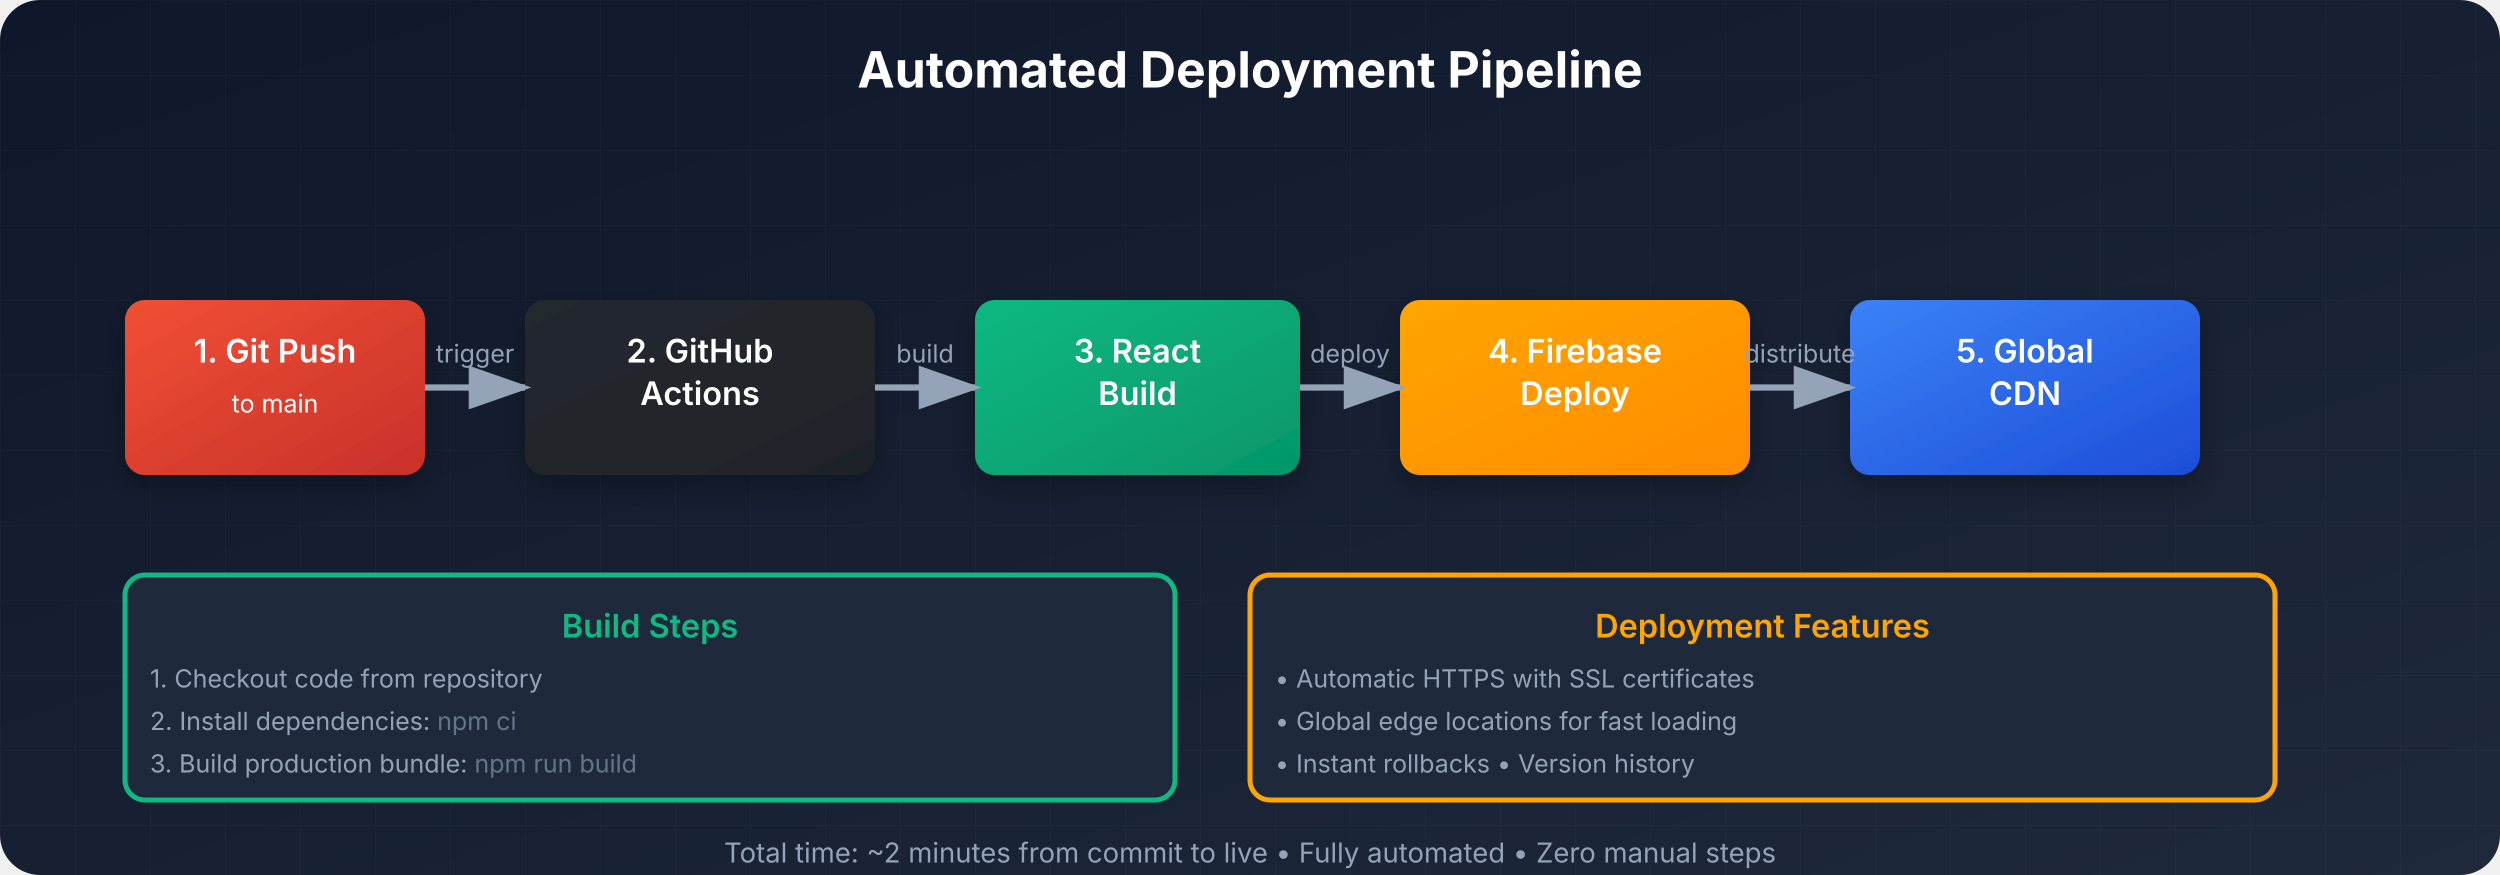
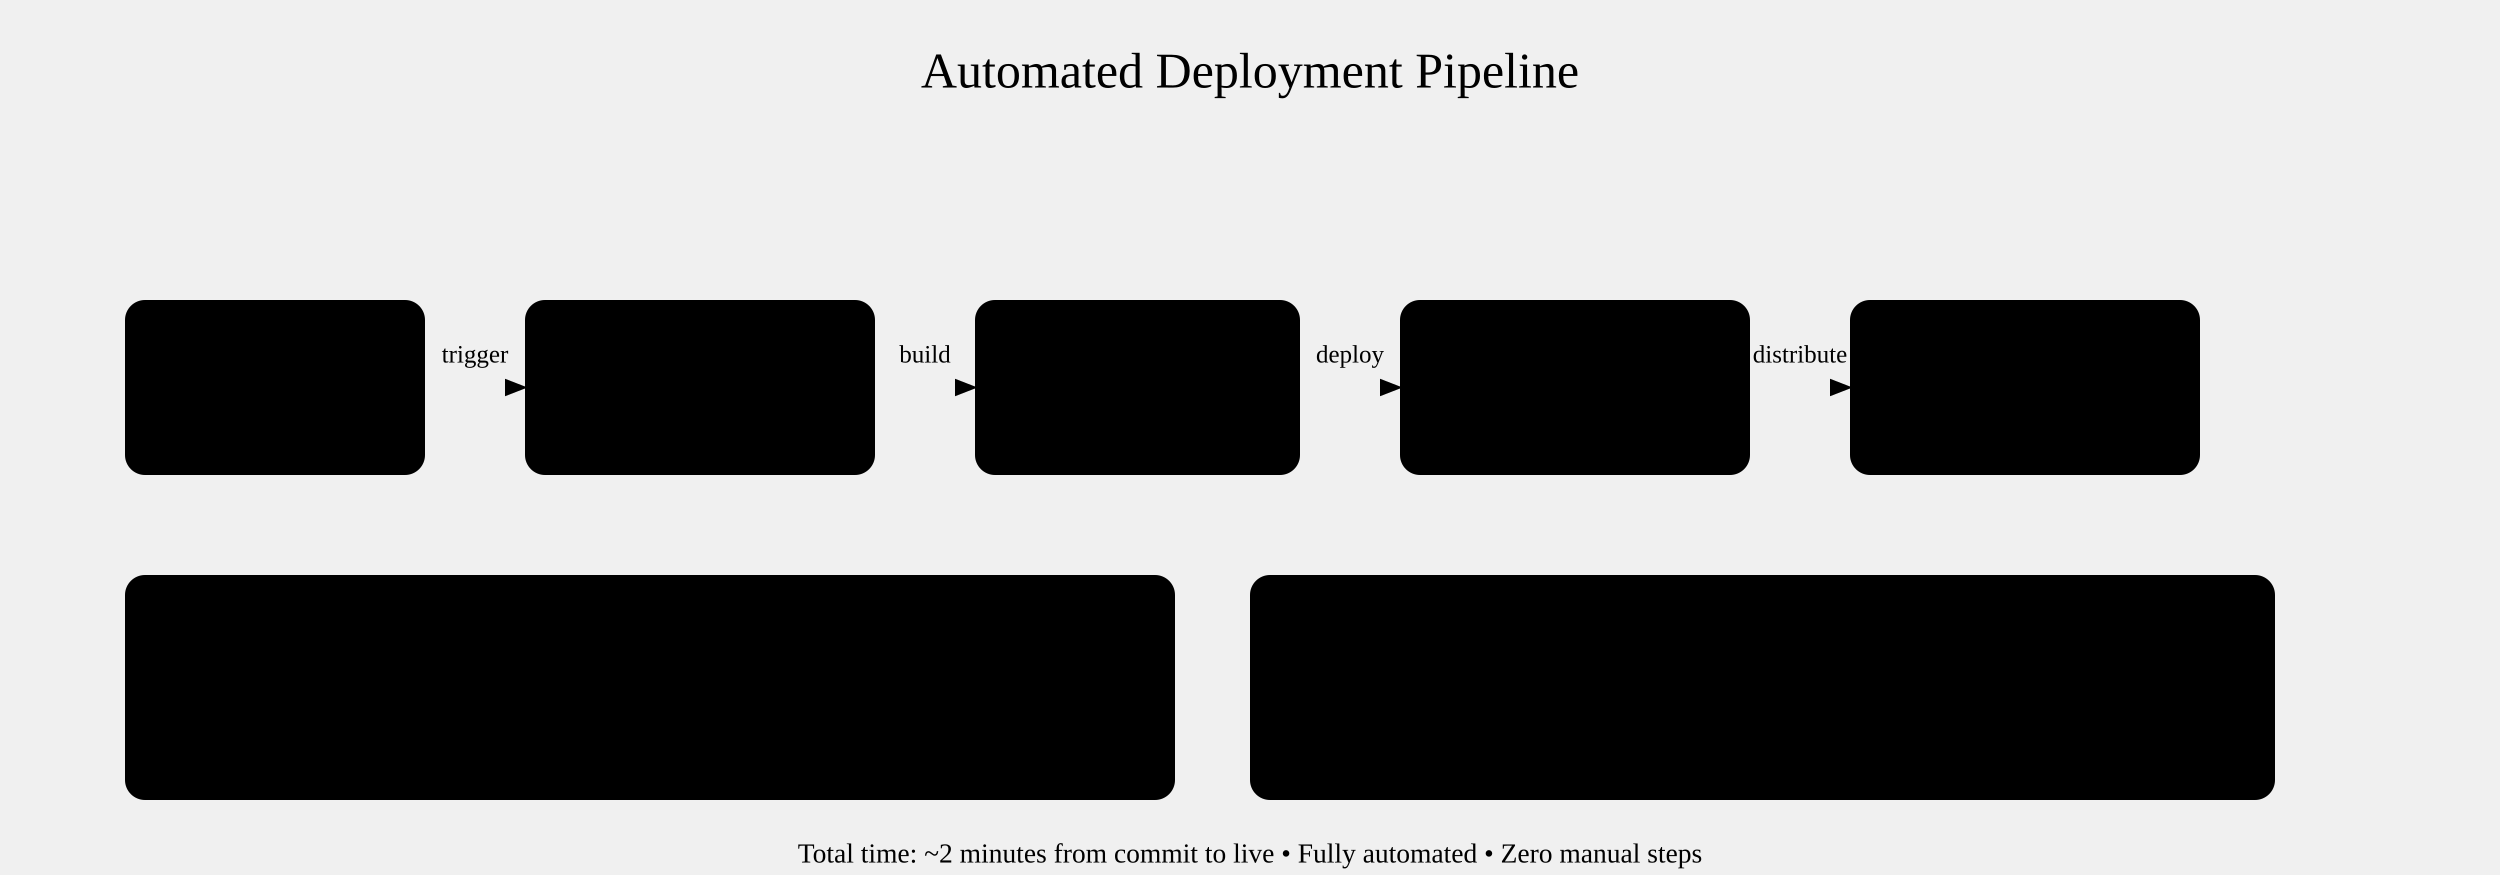
- <svg xmlns="http://www.w3.org/2000/svg" viewBox="0 0 1000 350" width="1000" height="350" style="font-family: system-ui, -apple-system, sans-serif;">
+ <svg xmlns="http://www.w3.org/2000/svg" viewBox="0 0 1000 350">
  <defs>
-     <linearGradient id="gitGrad" x1="0%" y1="0%" x2="100%" y2="100%">
-       <stop offset="0%" style="stop-color:#f05032" />
-       <stop offset="100%" style="stop-color:#c9302c" />
-     </linearGradient>
-     <linearGradient id="githubGrad" x1="0%" y1="0%" x2="100%" y2="100%">
-       <stop offset="0%" style="stop-color:#24292f" />
-       <stop offset="100%" style="stop-color:#1f2328" />
-     </linearGradient>
-     <linearGradient id="buildGrad" x1="0%" y1="0%" x2="100%" y2="100%">
-       <stop offset="0%" style="stop-color:#10b981" />
-       <stop offset="100%" style="stop-color:#059669" />
-     </linearGradient>
-     <linearGradient id="firebaseGrad" x1="0%" y1="0%" x2="100%" y2="100%">
-       <stop offset="0%" style="stop-color:#FFA500" />
-       <stop offset="100%" style="stop-color:#FF8C00" />
-     </linearGradient>
-     <linearGradient id="cdnGrad" x1="0%" y1="0%" x2="100%" y2="100%">
-       <stop offset="0%" style="stop-color:#3b82f6" />
-       <stop offset="100%" style="stop-color:#1d4ed8" />
-     </linearGradient>
-     <linearGradient id="bgGrad" x1="0%" y1="0%" x2="100%" y2="100%">
-       <stop offset="0%" style="stop-color:#0f172a" />
-       <stop offset="100%" style="stop-color:#1e293b" />
-     </linearGradient>
-     <filter id="shadow" x="-20%" y="-20%" width="140%" height="140%">
-       <feDropShadow dx="0" dy="4" stdDeviation="6" flood-color="#000" flood-opacity="0.3" />
-     </filter>
-     <marker id="arrow" markerWidth="10" markerHeight="7" refX="9" refY="3.5" orient="auto">
-       <polygon points="0 0, 10 3.5, 0 7" fill="#94a3b8" />
+     <marker id="arrow" markerWidth="9" markerHeight="7" refX="8" refY="3.5" orient="auto" markerUnits="userSpaceOnUse">
+       <polygon points="0 0, 9 3.5, 0 7" class="dg-arrowhead" />
+     </marker>
+     <marker id="arrow-accent" markerWidth="9" markerHeight="7" refX="8" refY="3.5" orient="auto" markerUnits="userSpaceOnUse">
+       <polygon points="0 0, 9 3.5, 0 7" class="dg-arrowhead dg-arrowhead--accent" />
    </marker>
  </defs>
-   <rect width="1000" height="350" rx="16" fill="url(#bgGrad)" />
-   <pattern id="grid" width="30" height="30" patternUnits="userSpaceOnUse">
-     <path d="M 30 0 L 0 0 0 30" fill="none" stroke="#ffffff" stroke-width="0.3" opacity="0.05" />
-   </pattern>
-   <rect width="1000" height="350" fill="url(#grid)" />
-   <text x="500" y="35" text-anchor="middle" fill="#ffffff" font-size="20" font-weight="700">Automated Deployment Pipeline</text>
-   <g filter="url(#shadow)">
-     <rect x="50" y="120" width="120" height="70" rx="8" fill="url(#gitGrad)" />
-     <text x="110" y="145" text-anchor="middle" fill="white" font-size="13" font-weight="600">1. Git Push</text>
-     <text x="110" y="165" text-anchor="middle" fill="white" font-size="10">to main</text>
+   <text x="500" y="35" text-anchor="middle" font-size="20" class="dg-heading">Automated Deployment Pipeline</text>
+   <g>
+     <rect x="50" y="120" width="120" height="70" rx="8" class="dg-node" />
+     <text x="110" y="145" text-anchor="middle" font-size="13" class="dg-title">1. Git Push</text>
+     <text x="110" y="165" text-anchor="middle" font-size="10" class="dg-sub">to main</text>
  </g>
-   <g filter="url(#shadow)">
-     <rect x="210" y="120" width="140" height="70" rx="8" fill="url(#githubGrad)" />
-     <text x="280" y="145" text-anchor="middle" fill="white" font-size="13" font-weight="600">2. GitHub</text>
-     <text x="280" y="162" text-anchor="middle" fill="white" font-size="13" font-weight="600">Actions</text>
+   <g>
+     <rect x="210" y="120" width="140" height="70" rx="8" class="dg-node" />
+     <text x="280" y="145" text-anchor="middle" font-size="13" class="dg-title">2. GitHub</text>
+     <text x="280" y="162" text-anchor="middle" font-size="13" class="dg-title">Actions</text>
  </g>
-   <g filter="url(#shadow)">
-     <rect x="390" y="120" width="130" height="70" rx="8" fill="url(#buildGrad)" />
-     <text x="455" y="145" text-anchor="middle" fill="white" font-size="13" font-weight="600">3. React</text>
-     <text x="455" y="162" text-anchor="middle" fill="white" font-size="13" font-weight="600">Build</text>
+   <g>
+     <rect x="390" y="120" width="130" height="70" rx="8" class="dg-node" />
+     <text x="455" y="145" text-anchor="middle" font-size="13" class="dg-title">3. React</text>
+     <text x="455" y="162" text-anchor="middle" font-size="13" class="dg-title">Build</text>
  </g>
-   <g filter="url(#shadow)">
-     <rect x="560" y="120" width="140" height="70" rx="8" fill="url(#firebaseGrad)" />
-     <text x="630" y="145" text-anchor="middle" fill="white" font-size="13" font-weight="600">4. Firebase</text>
-     <text x="630" y="162" text-anchor="middle" fill="white" font-size="13" font-weight="600">Deploy</text>
+   <g>
+     <rect x="560" y="120" width="140" height="70" rx="8" class="dg-node dg-node--accent" />
+     <text x="630" y="145" text-anchor="middle" font-size="13" class="dg-title dg-title--accent">4. Firebase</text>
+     <text x="630" y="162" text-anchor="middle" font-size="13" class="dg-title dg-title--accent">Deploy</text>
  </g>
-   <g filter="url(#shadow)">
-     <rect x="740" y="120" width="140" height="70" rx="8" fill="url(#cdnGrad)" />
-     <text x="810" y="145" text-anchor="middle" fill="white" font-size="13" font-weight="600">5. Global</text>
-     <text x="810" y="162" text-anchor="middle" fill="white" font-size="13" font-weight="600">CDN</text>
+   <g>
+     <rect x="740" y="120" width="140" height="70" rx="8" class="dg-node" />
+     <text x="810" y="145" text-anchor="middle" font-size="13" class="dg-title">5. Global</text>
+     <text x="810" y="162" text-anchor="middle" font-size="13" class="dg-title">CDN</text>
  </g>
-   <path d="M 170 155 L 210 155" stroke="#94a3b8" stroke-width="2.5" marker-end="url(#arrow)" />
-   <path d="M 350 155 L 390 155" stroke="#94a3b8" stroke-width="2.5" marker-end="url(#arrow)" />
-   <path d="M 520 155 L 560 155" stroke="#94a3b8" stroke-width="2.5" marker-end="url(#arrow)" />
-   <path d="M 700 155 L 740 155" stroke="#94a3b8" stroke-width="2.5" marker-end="url(#arrow)" />
-   <text x="190" y="145" text-anchor="middle" fill="#94a3b8" font-size="10">trigger</text>
-   <text x="370" y="145" text-anchor="middle" fill="#94a3b8" font-size="10">build</text>
-   <text x="540" y="145" text-anchor="middle" fill="#94a3b8" font-size="10">deploy</text>
-   <text x="720" y="145" text-anchor="middle" fill="#94a3b8" font-size="10">distribute</text>
-   <rect x="50" y="230" width="420" height="90" fill="#1e293b" stroke="#10b981" stroke-width="2" rx="8" />
-   <text x="260" y="255" text-anchor="middle" fill="#10b981" font-size="13" font-weight="600">Build Steps</text>
-   <text x="60" y="275" fill="#94a3b8" font-size="10">1. Checkout code from repository</text>
-   <text x="60" y="292" fill="#94a3b8" font-size="10">2. Install dependencies: <tspan fill="#64748b">npm ci</tspan>
+   <path d="M 170 155 L 210 155" marker-end="url(#arrow)" class="dg-edge" />
+   <path d="M 350 155 L 390 155" marker-end="url(#arrow)" class="dg-edge" />
+   <path d="M 520 155 L 560 155" marker-end="url(#arrow)" class="dg-edge" />
+   <path d="M 700 155 L 740 155" marker-end="url(#arrow)" class="dg-edge" />
+   <text x="190" y="145" text-anchor="middle" font-size="10" class="dg-label">trigger</text>
+   <text x="370" y="145" text-anchor="middle" font-size="10" class="dg-label">build</text>
+   <text x="540" y="145" text-anchor="middle" font-size="10" class="dg-label">deploy</text>
+   <text x="720" y="145" text-anchor="middle" font-size="10" class="dg-label">distribute</text>
+   <rect x="50" y="230" width="420" height="90" rx="8" class="dg-group" />
+   <text x="260" y="255" text-anchor="middle" font-size="13" class="dg-glabel">Build Steps</text>
+   <text x="60" y="275" font-size="10" class="dg-sub">1. Checkout code from repository</text>
+   <text x="60" y="292" font-size="10" class="dg-sub">2. Install dependencies: <tspan class="dg-code">npm ci</tspan>
  </text>
-   <text x="60" y="309" fill="#94a3b8" font-size="10">3. Build production bundle: <tspan fill="#64748b">npm run build</tspan>
+   <text x="60" y="309" font-size="10" class="dg-sub">3. Build production bundle: <tspan class="dg-code">npm run build</tspan>
  </text>
-   <rect x="500" y="230" width="410" height="90" fill="#1e293b" stroke="#FFA500" stroke-width="2" rx="8" />
-   <text x="705" y="255" text-anchor="middle" fill="#FFA500" font-size="13" font-weight="600">Deployment Features</text>
-   <text x="510" y="275" fill="#94a3b8" font-size="10">• Automatic HTTPS with SSL certificates</text>
-   <text x="510" y="292" fill="#94a3b8" font-size="10">• Global edge locations for fast loading</text>
-   <text x="510" y="309" fill="#94a3b8" font-size="10">• Instant rollbacks • Version history</text>
-   <text x="500" y="345" text-anchor="middle" fill="#94a3b8" font-size="11">Total time: ~2 minutes from commit to live • Fully automated • Zero manual steps</text>
+   <rect x="500" y="230" width="410" height="90" rx="8" class="dg-group" />
+   <text x="705" y="255" text-anchor="middle" font-size="13" class="dg-glabel">Deployment Features</text>
+   <text x="510" y="275" font-size="10" class="dg-sub">• Automatic HTTPS with SSL certificates</text>
+   <text x="510" y="292" font-size="10" class="dg-sub">• Global edge locations for fast loading</text>
+   <text x="510" y="309" font-size="10" class="dg-sub">• Instant rollbacks • Version history</text>
+   <text x="500" y="345" text-anchor="middle" font-size="11" class="dg-label">Total time: ~2 minutes from commit to live • Fully automated • Zero manual steps</text>
</svg>
